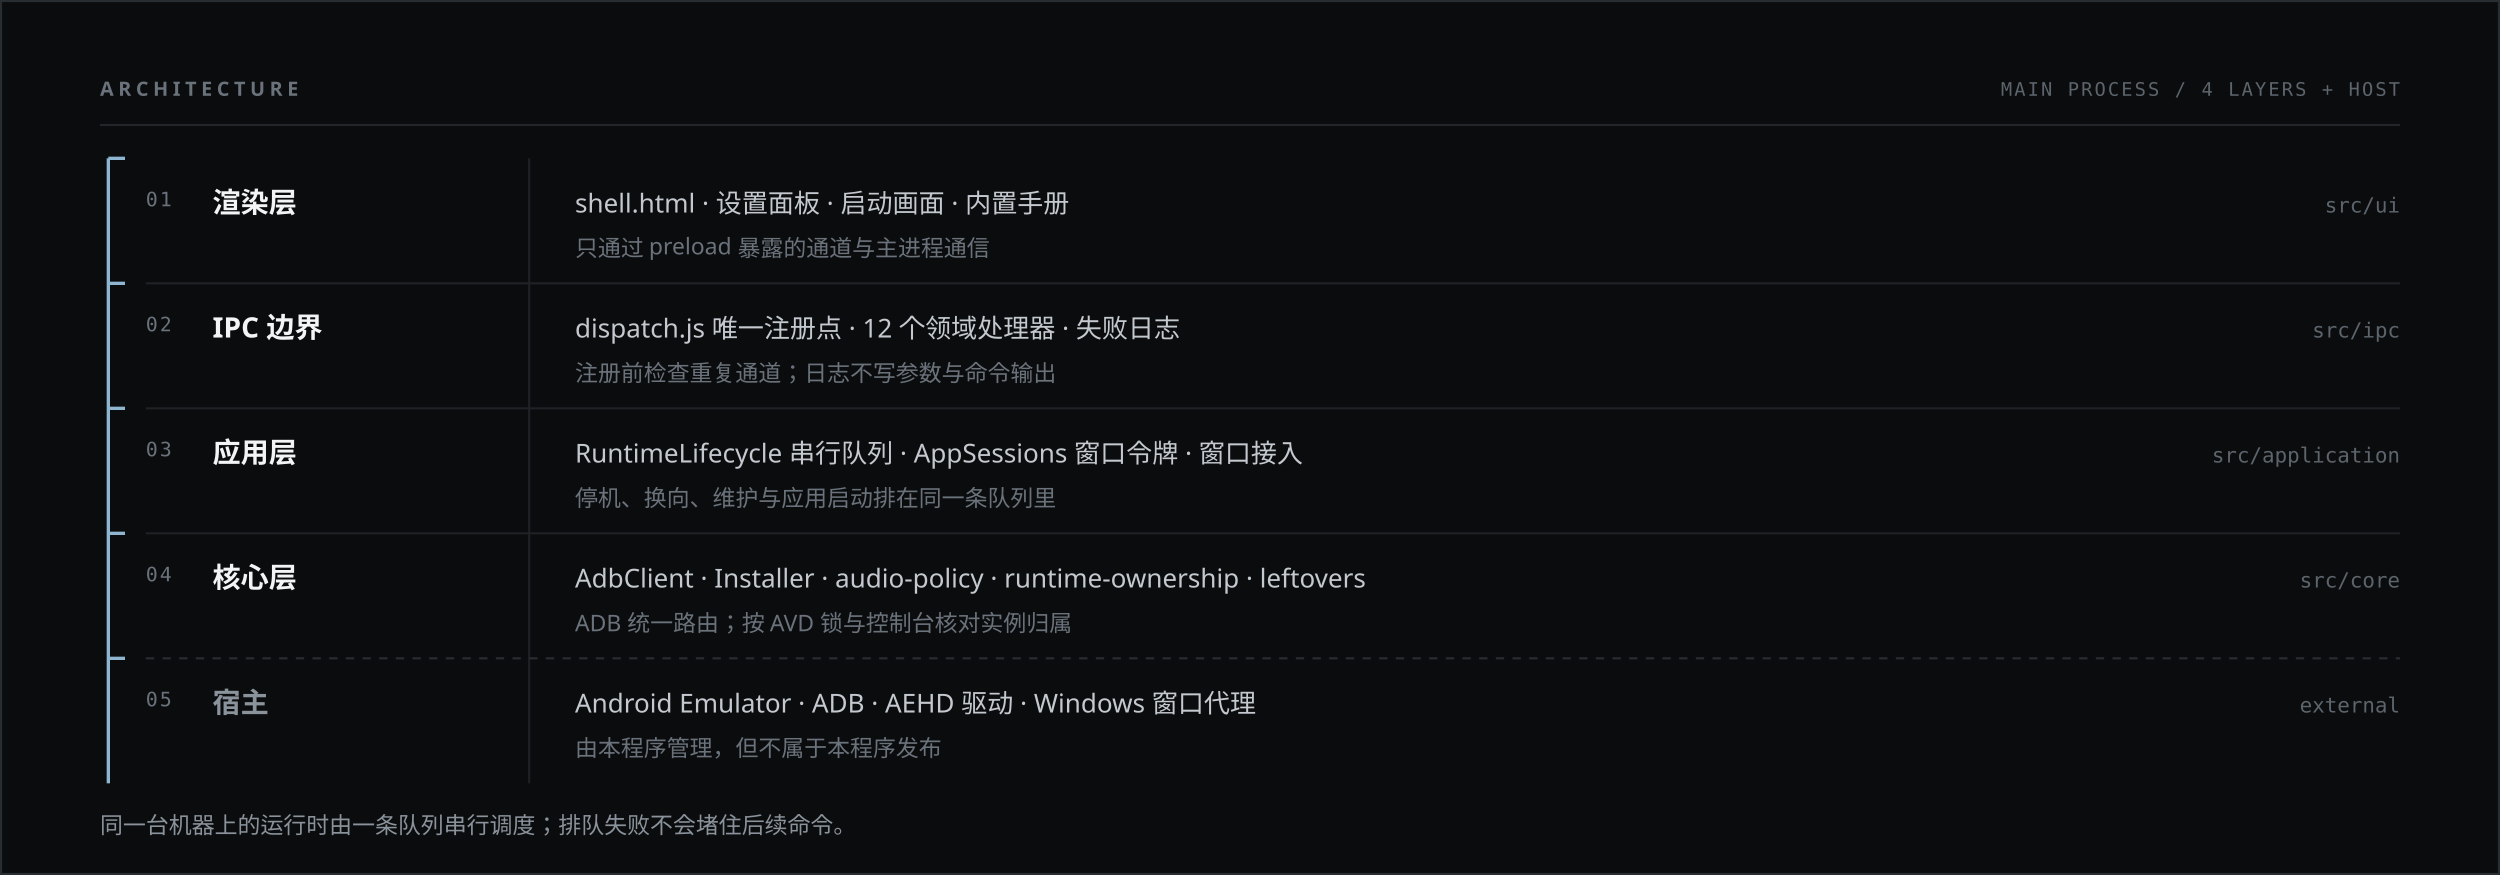
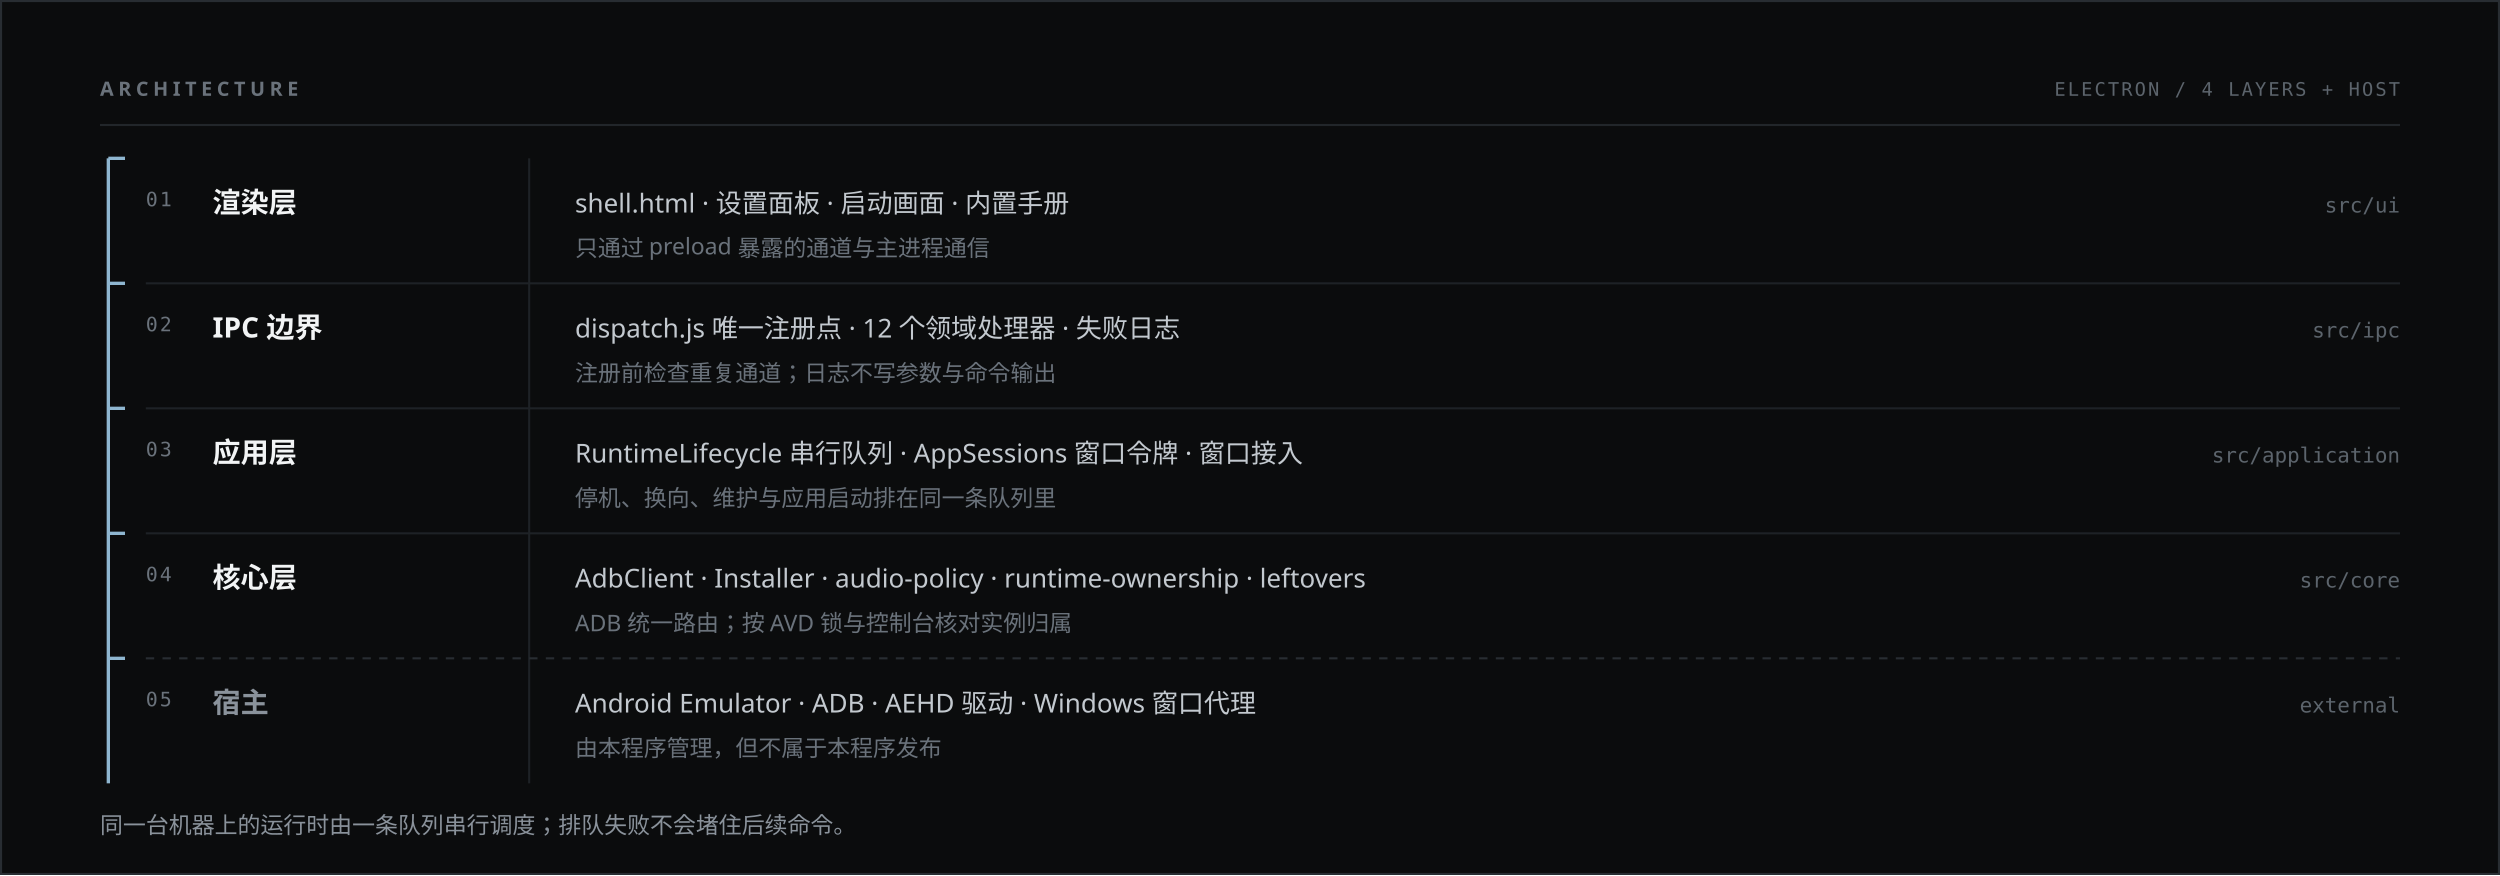
<svg xmlns="http://www.w3.org/2000/svg" width="1200" height="420" viewBox="0 0 1200 420" role="img" aria-labelledby="t d">
  <defs>
    <clipPath id="frame">
      <rect width="1200" height="420" />
    </clipPath>
  </defs>
  <g clip-path="url(#frame)">
    <rect width="1200" height="420" fill="#0B0C0D" />
    <g font-family="Segoe UI, Microsoft YaHei, PingFang SC, Noto Sans SC, system-ui, sans-serif">
      <text x="48" y="46" fill="#6A727B" font-size="9.5" font-weight="700" letter-spacing="2.2">ARCHITECTURE</text>
-       <text x="1152" y="46" text-anchor="end" fill="#5C646C" font-family="Cascadia Mono, Consolas, monospace" font-size="9" letter-spacing="1">MAIN PROCESS / 4 LAYERS + HOST</text>
+       <text x="1152" y="46" text-anchor="end" fill="#5C646C" font-family="Cascadia Mono, Consolas, monospace" font-size="9" letter-spacing="1">ELECTRON / 4 LAYERS + HOST</text>
      <path d="M48 60h1104" stroke="#22262A" stroke-width="1" />
      <path d="M52 76v300" stroke="#8FB6D0" stroke-width="1.6" />
      <g stroke="#8FB6D0" stroke-width="1.6">
        <path d="M52 76h8M52 136h8M52 196h8M52 256h8M52 316h8" />
      </g>
      <path d="M254 76v300" stroke="#1E2226" />
      <g>
        <text x="70" y="99" fill="#6A727B" font-family="Cascadia Mono, Consolas, monospace" font-size="9.5" letter-spacing="1">01</text>
        <text x="102" y="102" fill="#F2F4F5" font-size="13.5" font-weight="700">渲染层</text>
        <text x="276" y="102" fill="#C3C9CF" font-size="12.5">shell.html · 设置面板 · 启动画面 · 内置手册</text>
        <text x="276" y="123" fill="#6A727B" font-size="11">只通过 preload 暴露的通道与主进程通信</text>
        <text x="1152" y="102" text-anchor="end" fill="#5C646C" font-family="Cascadia Mono, Consolas, monospace" font-size="10">src/ui</text>
      </g>
      <path d="M70 136h1082" stroke="#1E2226" />
      <g>
        <text x="70" y="159" fill="#6A727B" font-family="Cascadia Mono, Consolas, monospace" font-size="9.5" letter-spacing="1">02</text>
        <text x="102" y="162" fill="#F2F4F5" font-size="13.5" font-weight="700">IPC 边界</text>
        <text x="276" y="162" fill="#C3C9CF" font-size="12.5">dispatch.js 唯一注册点 · 12 个领域处理器 · 失败日志</text>
        <text x="276" y="183" fill="#6A727B" font-size="11">注册前检查重复通道；日志不写参数与命令输出</text>
        <text x="1152" y="162" text-anchor="end" fill="#5C646C" font-family="Cascadia Mono, Consolas, monospace" font-size="10">src/ipc</text>
      </g>
      <path d="M70 196h1082" stroke="#1E2226" />
      <g>
        <text x="70" y="219" fill="#6A727B" font-family="Cascadia Mono, Consolas, monospace" font-size="9.5" letter-spacing="1">03</text>
        <text x="102" y="222" fill="#F2F4F5" font-size="13.5" font-weight="700">应用层</text>
        <text x="276" y="222" fill="#C3C9CF" font-size="12.5">RuntimeLifecycle 串行队列 · AppSessions 窗口令牌 · 窗口接入</text>
        <text x="276" y="243" fill="#6A727B" font-size="11">停机、换向、维护与应用启动排在同一条队列里</text>
        <text x="1152" y="222" text-anchor="end" fill="#5C646C" font-family="Cascadia Mono, Consolas, monospace" font-size="10">src/application</text>
      </g>
      <path d="M70 256h1082" stroke="#1E2226" />
      <g>
        <text x="70" y="279" fill="#6A727B" font-family="Cascadia Mono, Consolas, monospace" font-size="9.5" letter-spacing="1">04</text>
        <text x="102" y="282" fill="#F2F4F5" font-size="13.5" font-weight="700">核心层</text>
        <text x="276" y="282" fill="#C3C9CF" font-size="12.5">AdbClient · Installer · audio-policy · runtime-ownership · leftovers</text>
        <text x="276" y="303" fill="#6A727B" font-size="11">ADB 统一路由；按 AVD 锁与控制台核对实例归属</text>
        <text x="1152" y="282" text-anchor="end" fill="#5C646C" font-family="Cascadia Mono, Consolas, monospace" font-size="10">src/core</text>
      </g>
      <path d="M70 316h1082" stroke="#282D32" stroke-dasharray="4 4" />
      <g>
        <text x="70" y="339" fill="#6A727B" font-family="Cascadia Mono, Consolas, monospace" font-size="9.5" letter-spacing="1">05</text>
        <text x="102" y="342" fill="#8A929B" font-size="13.5" font-weight="700">宿主</text>
        <text x="276" y="342" fill="#C3C9CF" font-size="12.5">Android Emulator · ADB · AEHD 驱动 · Windows 窗口代理</text>
        <text x="276" y="363" fill="#6A727B" font-size="11">由本程序管理，但不属于本程序发布</text>
        <text x="1152" y="342" text-anchor="end" fill="#5C646C" font-family="Cascadia Mono, Consolas, monospace" font-size="10">external</text>
      </g>
      <text x="48" y="400" fill="#8A929B" font-size="11">同一台机器上的运行时由一条队列串行调度；排队失败不会堵住后续命令。</text>
    </g>
    <rect x=".5" y=".5" width="1199" height="419" fill="none" stroke="#282D32" />
  </g>
</svg>
